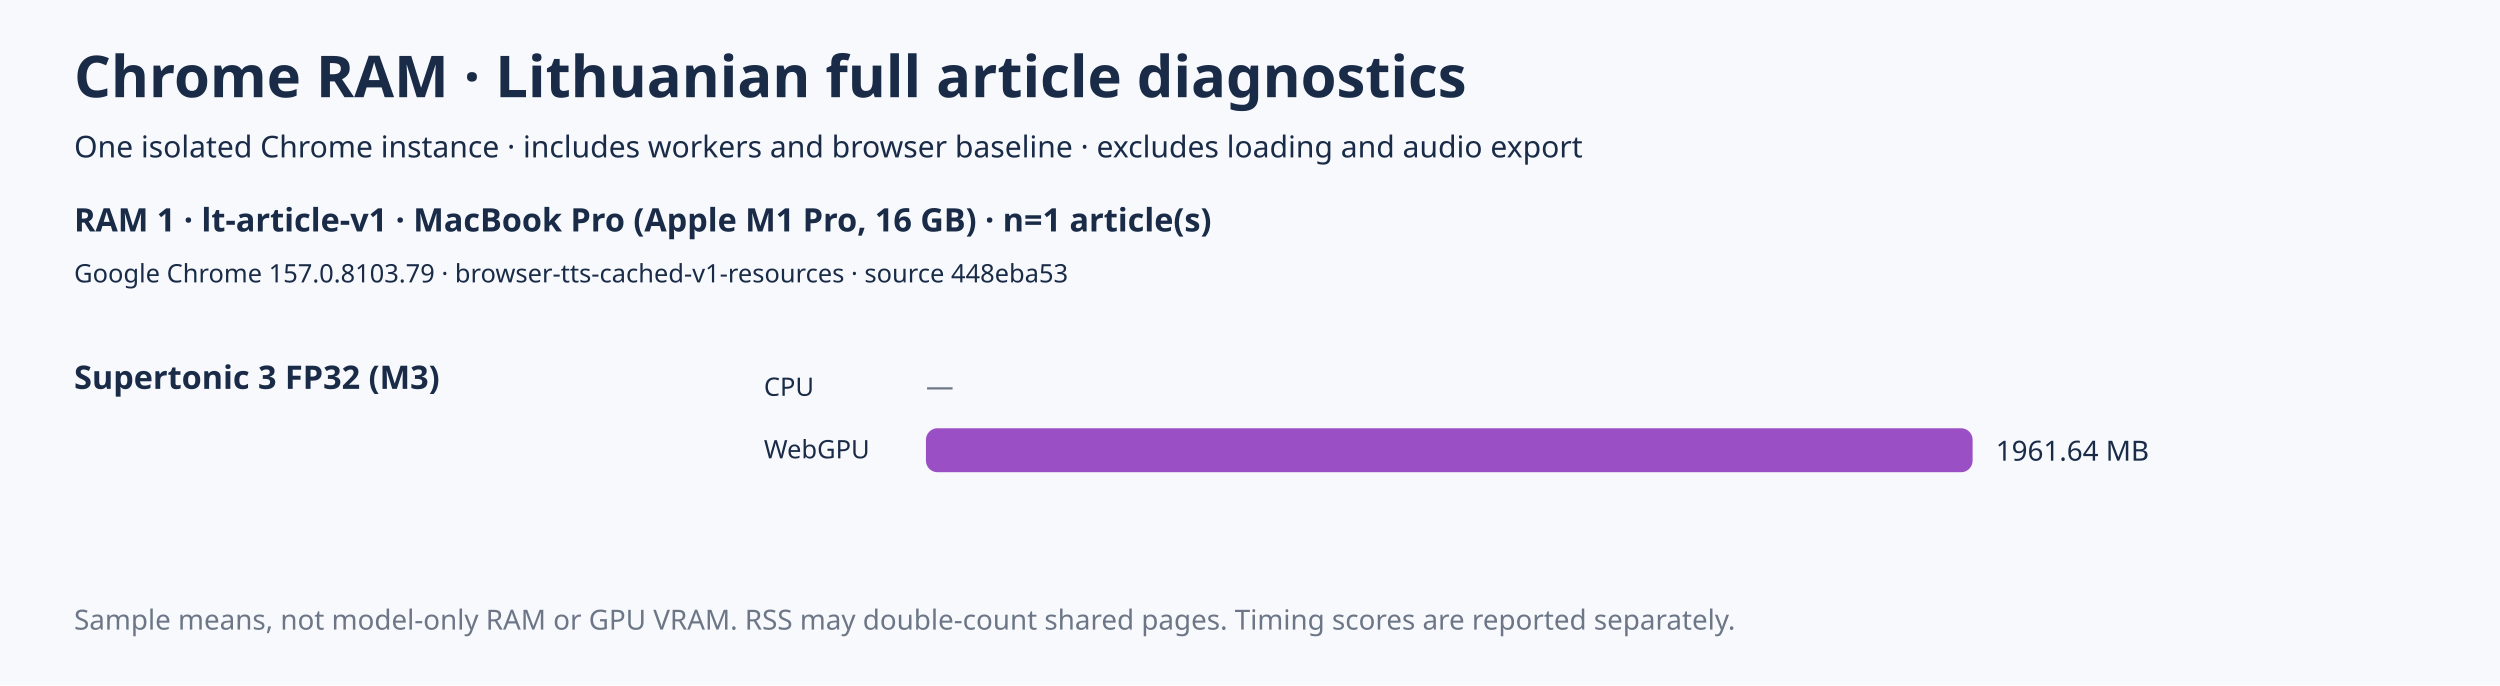
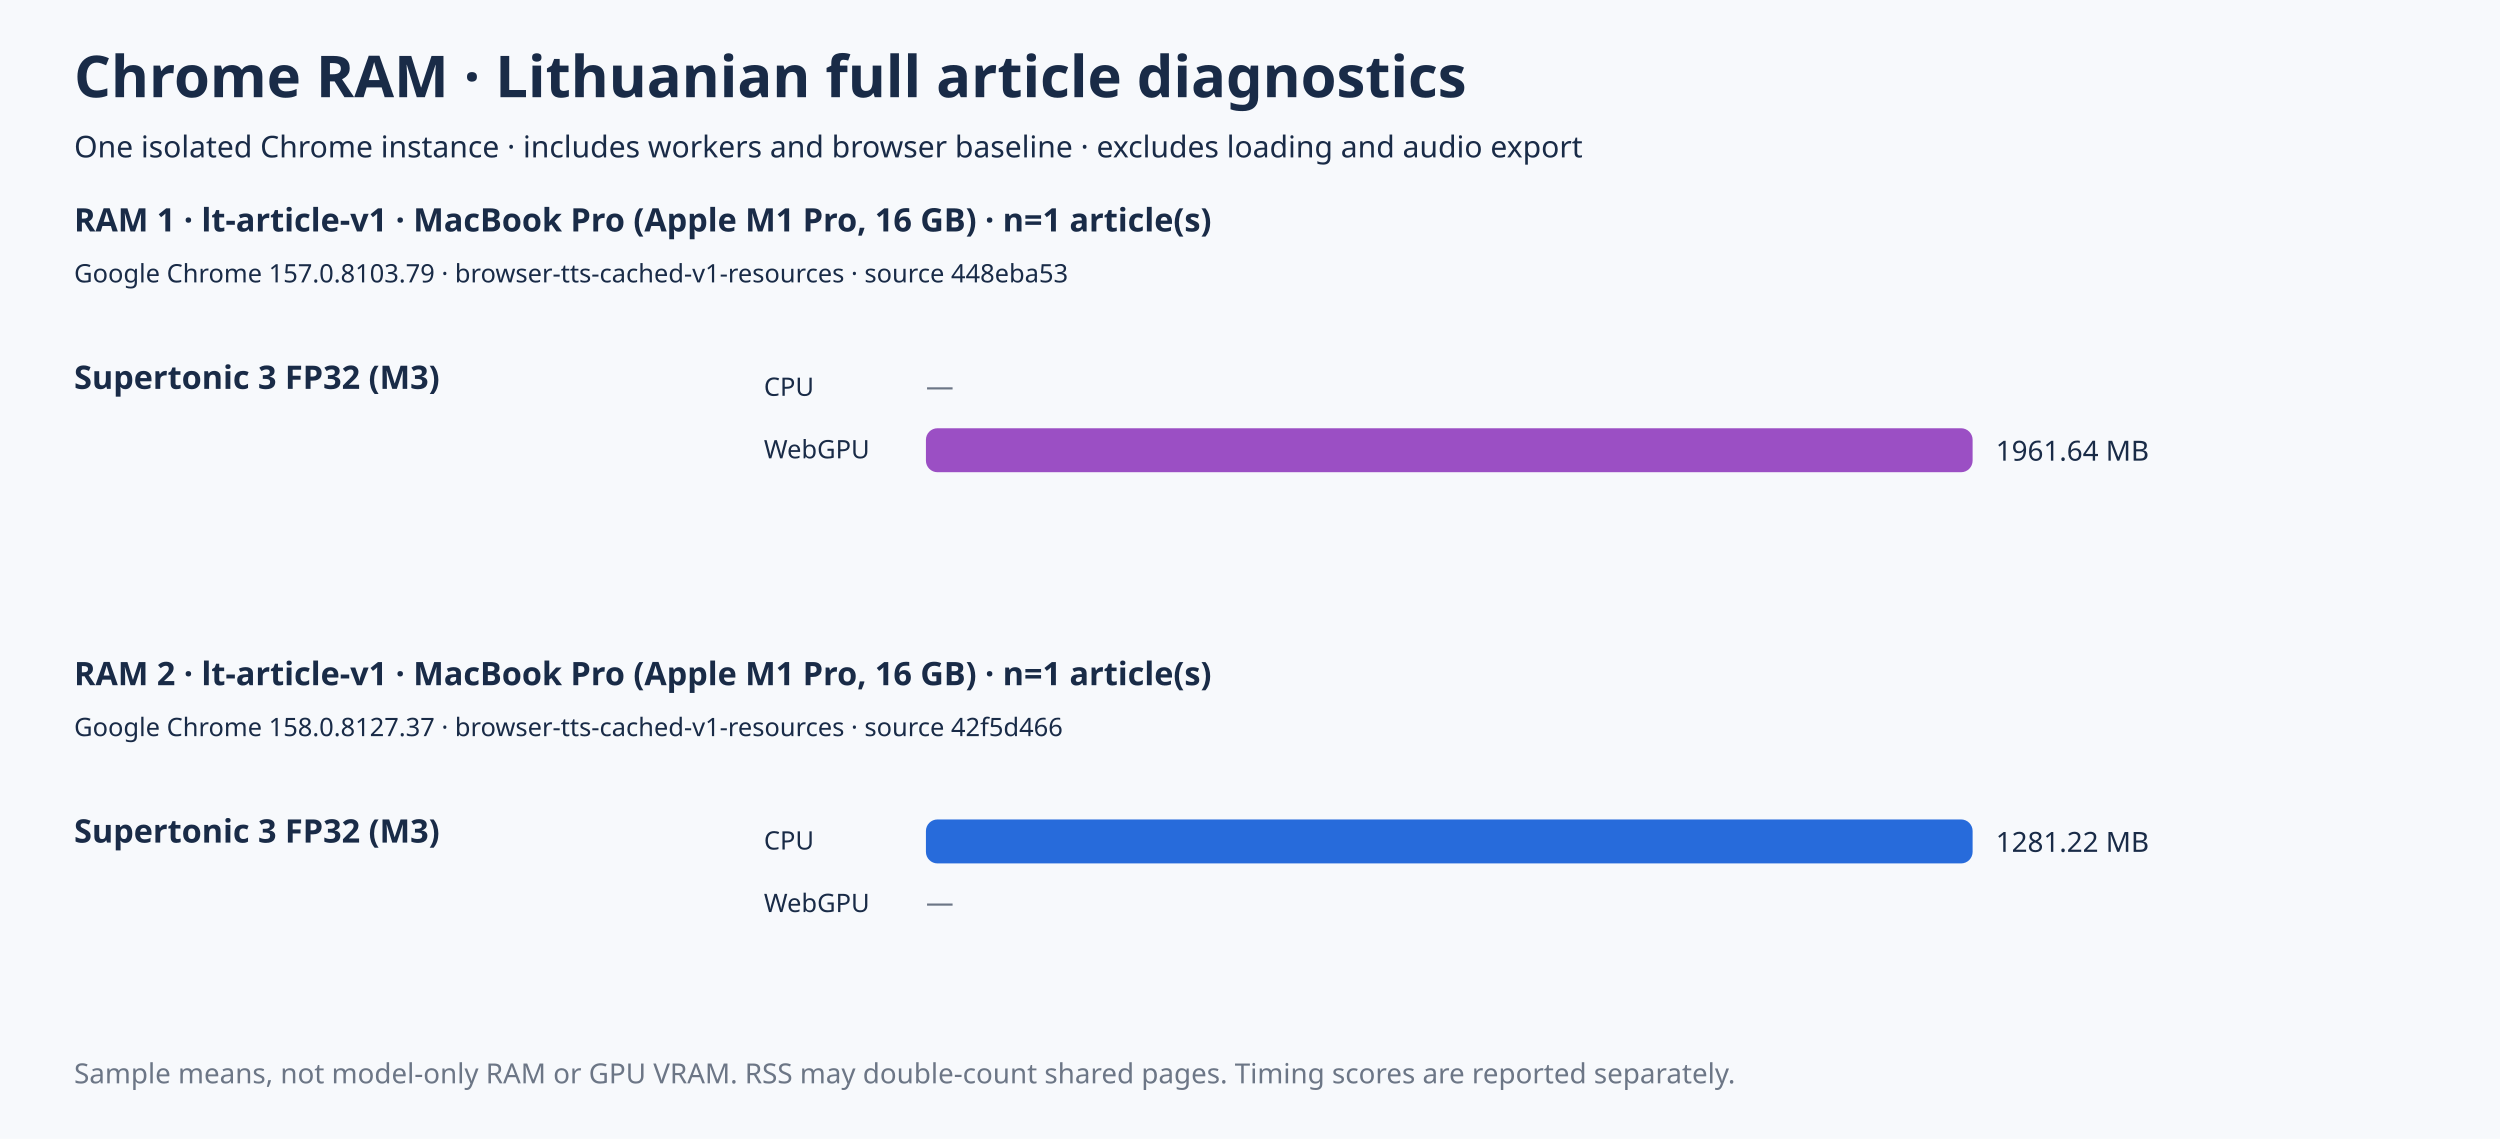
- <svg xmlns="http://www.w3.org/2000/svg" width="1080" height="296" viewBox="0 0 1080 296" role="img" aria-labelledby="title desc">
+ <svg xmlns="http://www.w3.org/2000/svg" width="1080" height="492" viewBox="0 0 1080 492" role="img" aria-labelledby="title desc">
  <rect width="100%" height="100%" fill="#f7f9fc" />
  <g font-family="system-ui,sans-serif" fill="#192b47">
    <text x="32" y="42" font-size="25" font-weight="700">Chrome RAM · Lithuanian full article diagnostics</text>
    <text x="32" y="68" font-size="13">One isolated Chrome instance · includes workers and browser baseline · excludes loading and audio export</text>
    <text x="32" y="100" font-size="14" font-weight="700">RAM 1 · lt-article-v1 · MacBook Pro (Apple M1 Pro, 16 GB) · n=1 article(s)</text>
    <text x="32" y="122" font-size="11">Google Chrome 157.0.8103.79 · browser-tts-cached-v1-resources · source 448eba53</text>
    <text x="32" y="168" font-size="14" font-weight="600">Supertonic 3 FP32 (M3)</text>
    <text x="330" y="171" font-size="11">CPU</text>
    <text x="400" y="171" font-size="12" fill="#6c7686">—</text>
    <text x="330" y="198" font-size="11">WebGPU</text>
    <rect x="400" y="185" width="452.17" height="19" rx="5" fill="#9b4fc4" />
    <text x="862.17" y="199" font-size="12">1961.64 MB</text>
-     <text x="32" y="272" font-size="12" fill="#6c7686">Sample means, not model-only RAM or GPU VRAM. RSS may double-count shared pages. Timing scores are reported separately.</text>
+     <text x="32" y="296" font-size="14" font-weight="700">RAM 2 · lt-article-v1 · MacBook Pro (Apple M1 Pro, 16 GB) · n=1 article(s)</text>
+     <text x="32" y="318" font-size="11">Google Chrome 158.0.8127.37 · browser-tts-cached-v1-resources · source 42f5d466</text>
+     <text x="32" y="364" font-size="14" font-weight="600">Supertonic 3 FP32 (M3)</text>
+     <text x="330" y="367" font-size="11">CPU</text>
+     <rect x="400" y="354" width="452.17" height="19" rx="5" fill="#276bdb" />
+     <text x="862.17" y="368" font-size="12">1281.22 MB</text>
+     <text x="330" y="394" font-size="11">WebGPU</text>
+     <text x="400" y="394" font-size="12" fill="#6c7686">—</text>
+     <text x="32" y="468" font-size="12" fill="#6c7686">Sample means, not model-only RAM or GPU VRAM. RSS may double-count shared pages. Timing scores are reported separately.</text>
  </g>
</svg>
